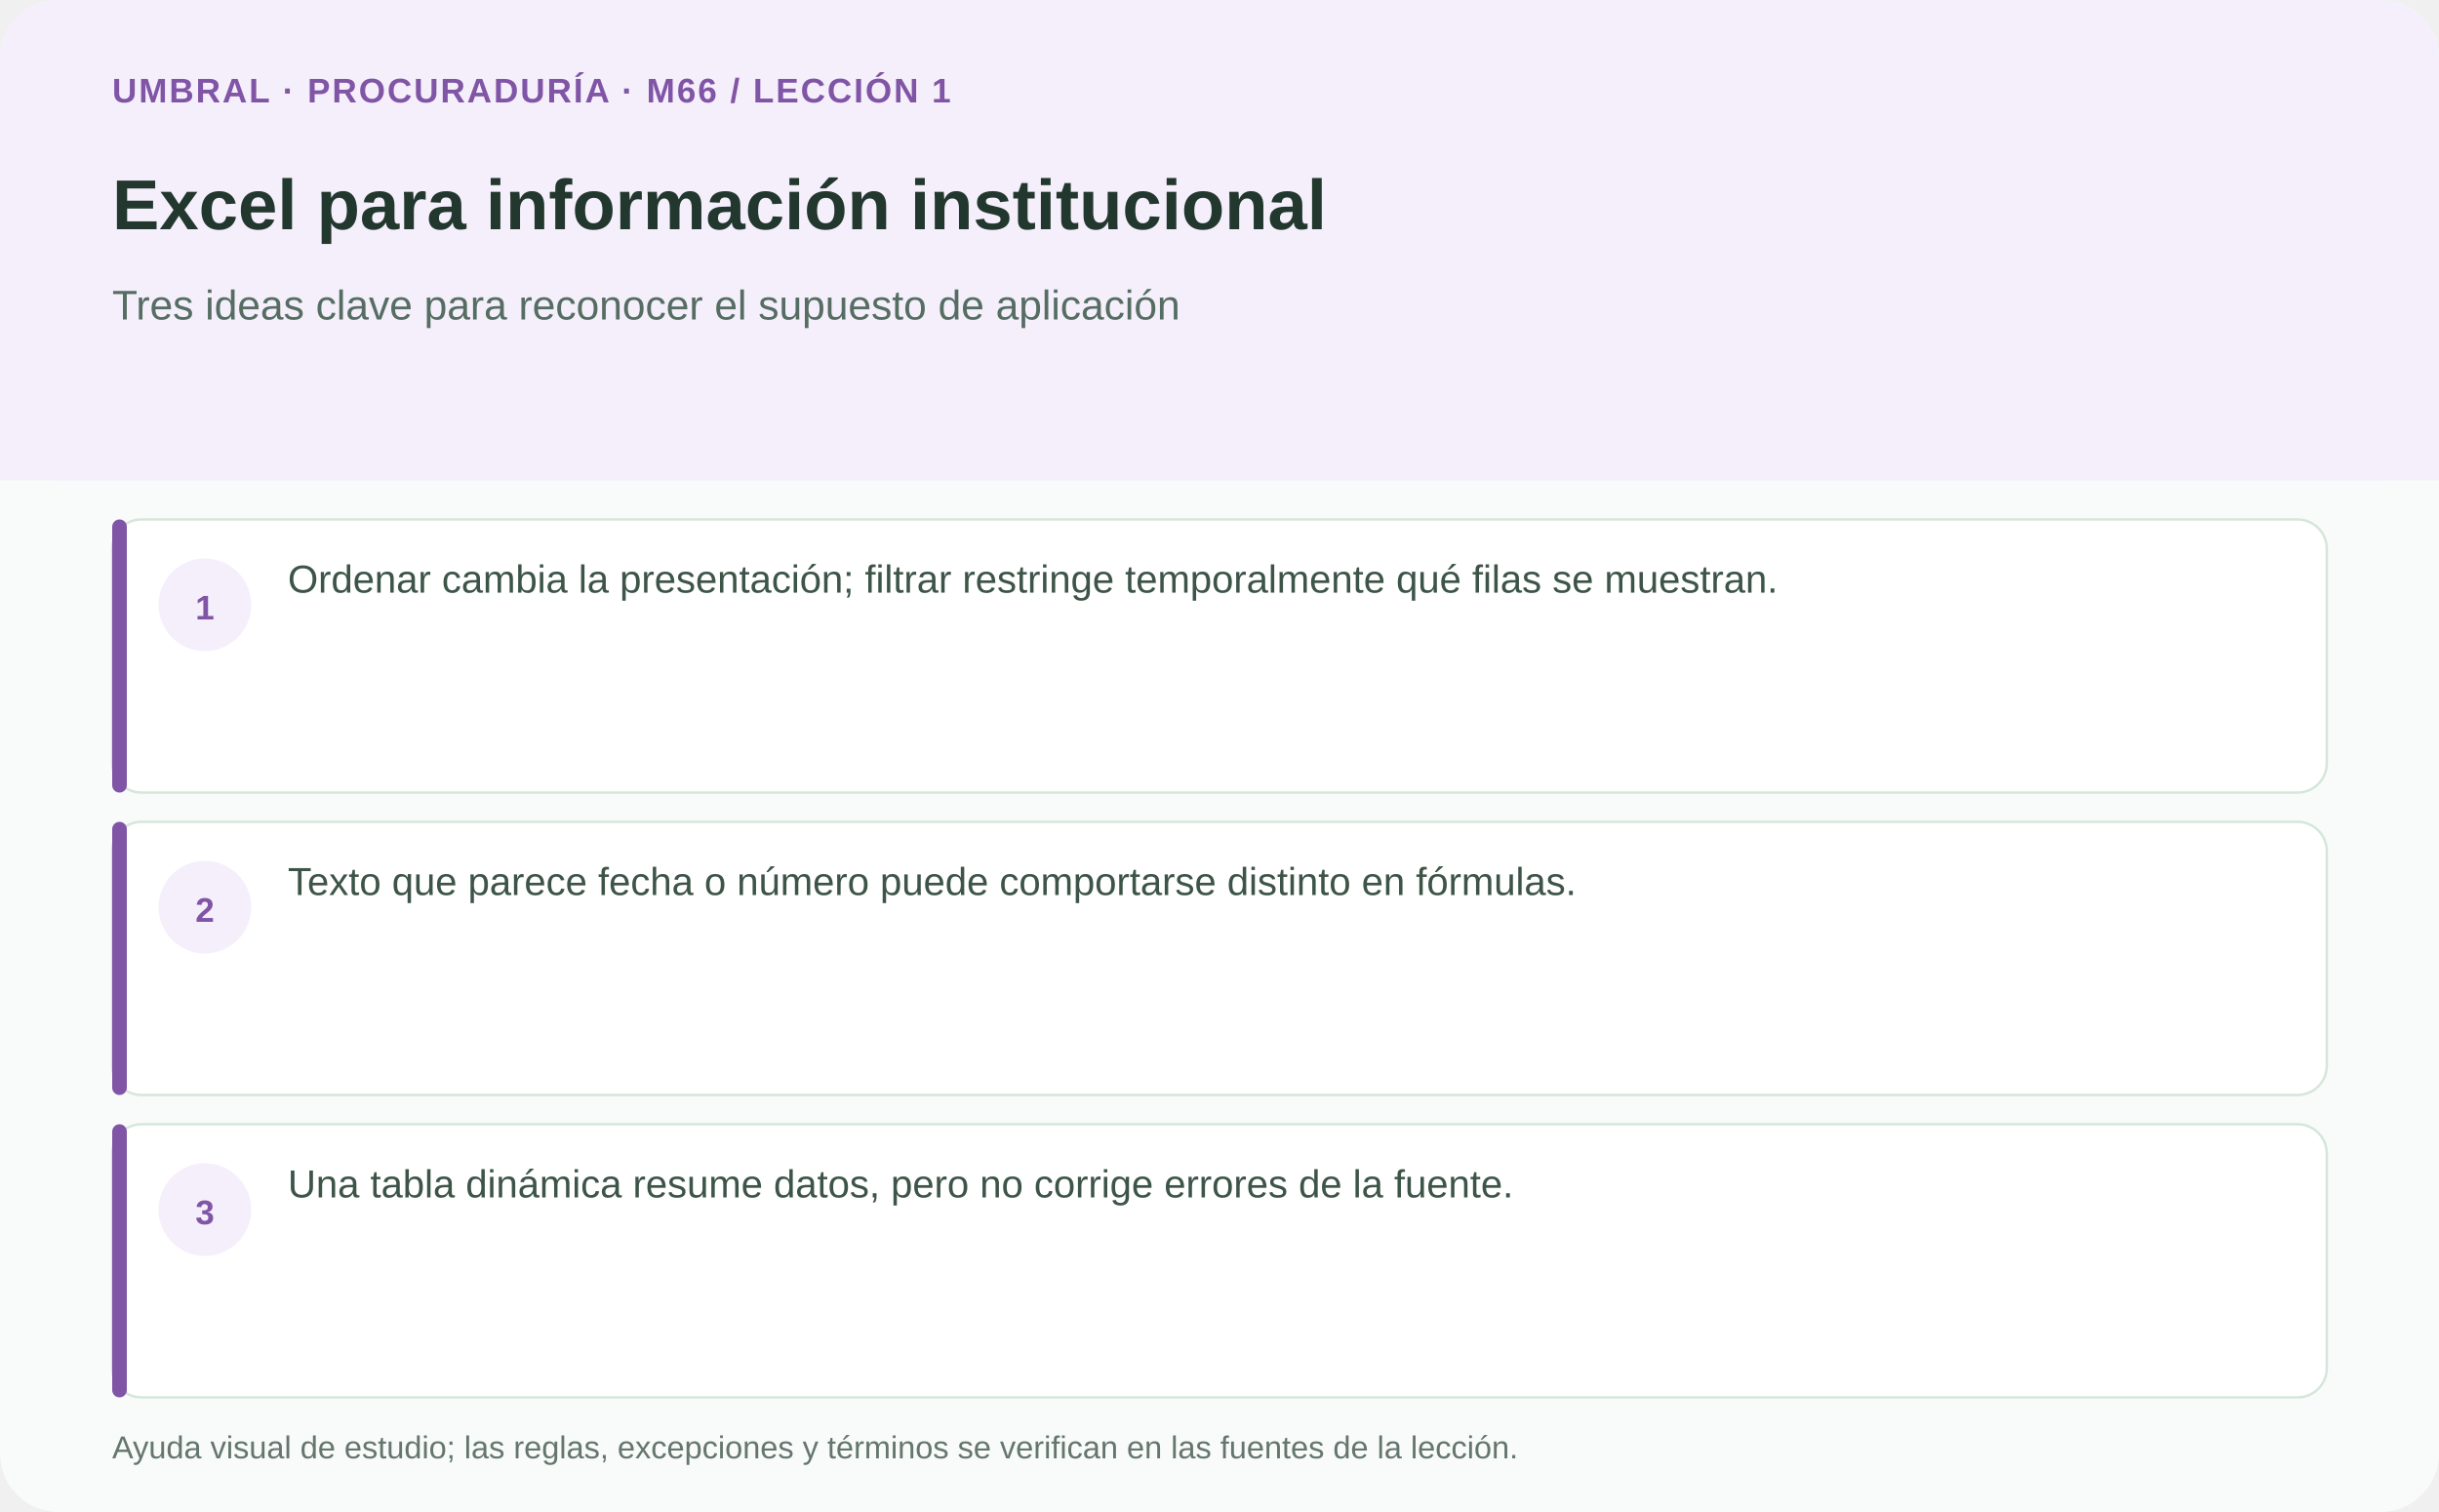
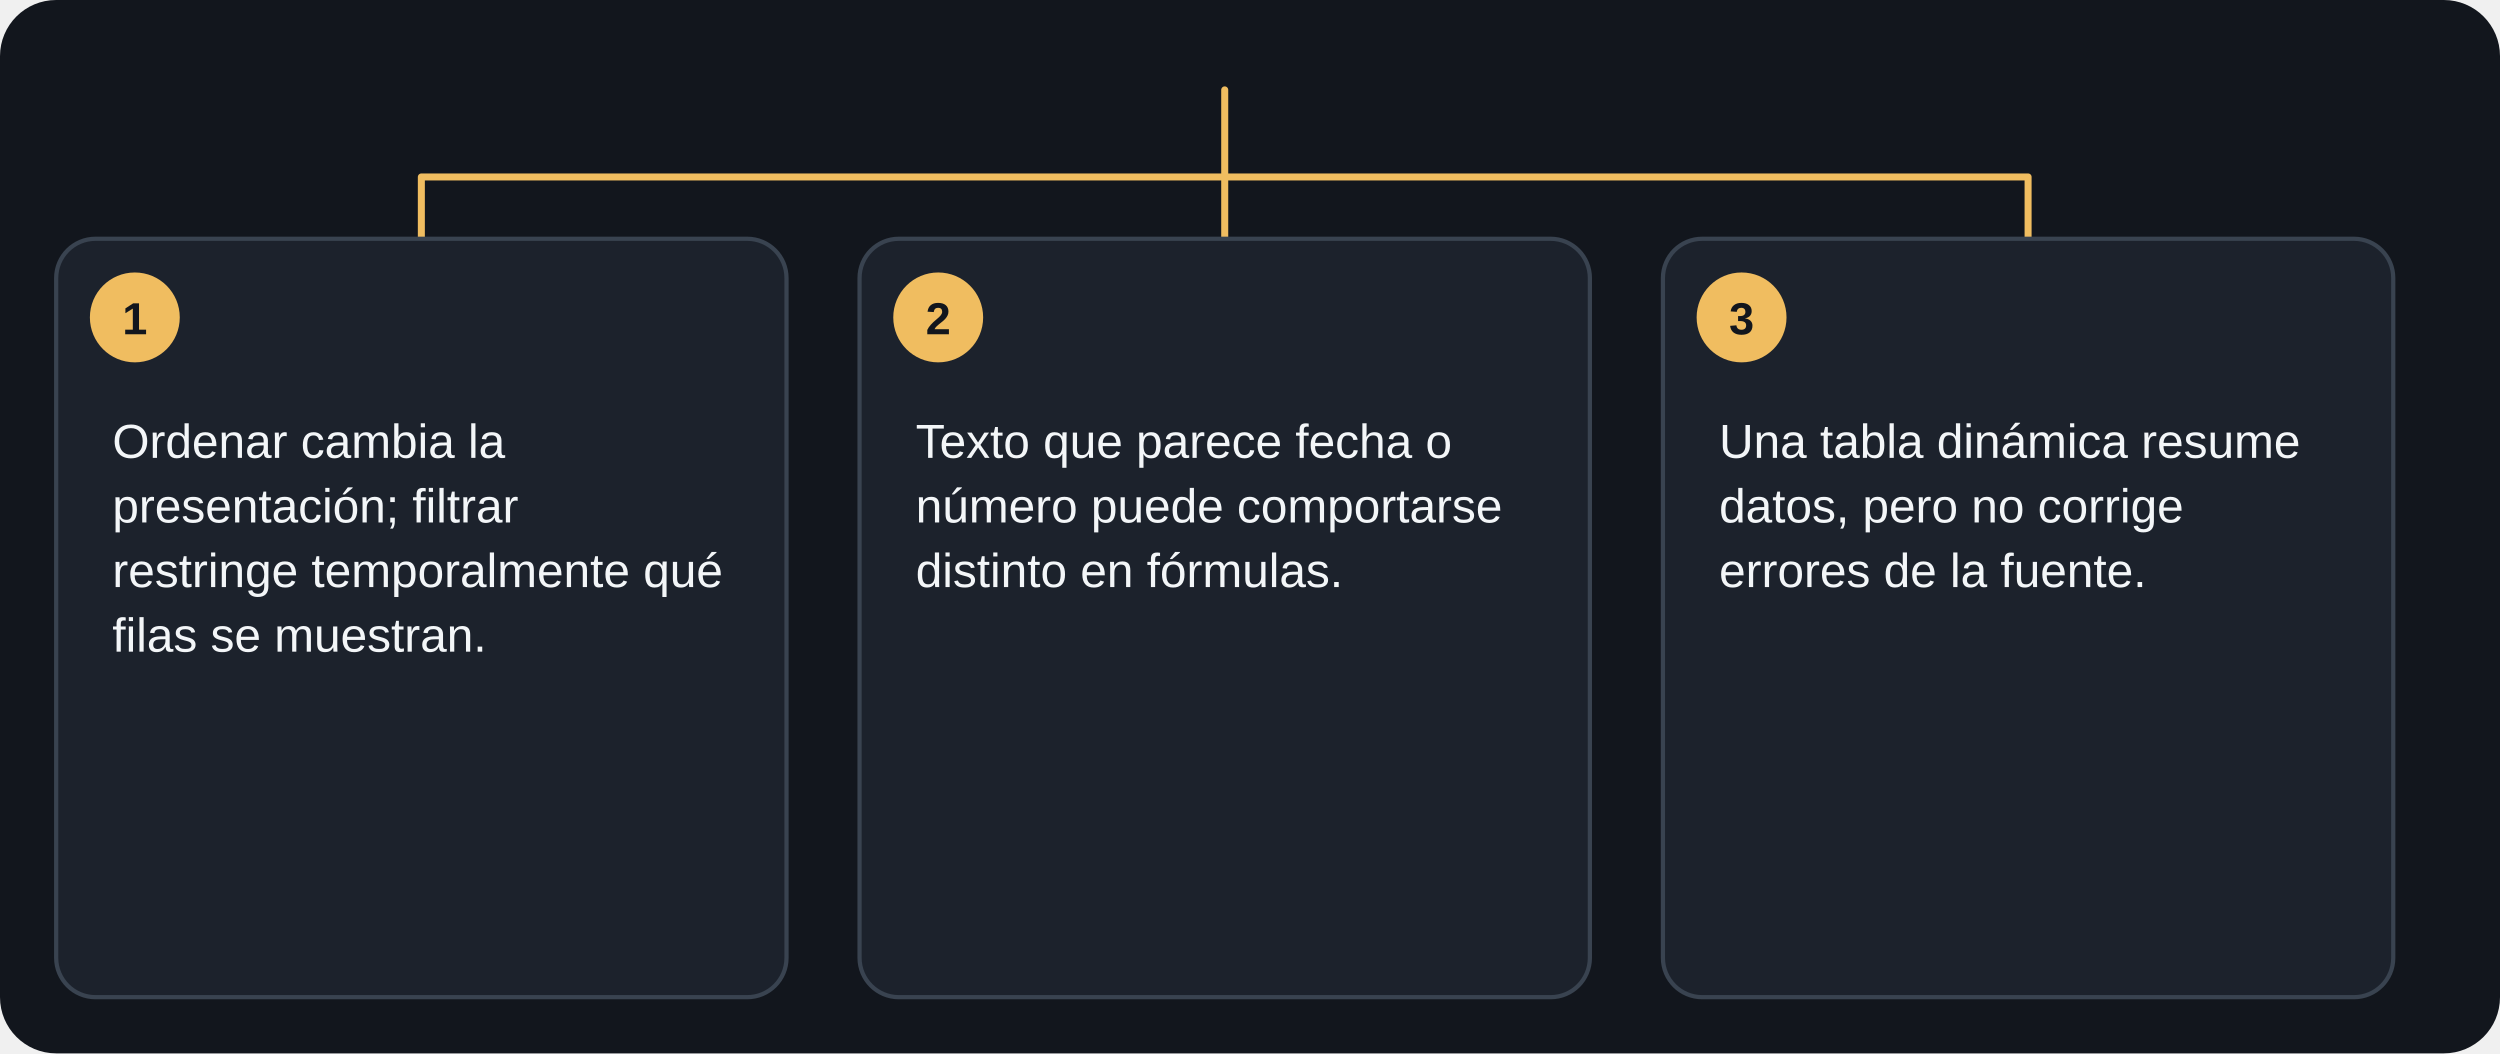
- <svg xmlns="http://www.w3.org/2000/svg" viewBox="0 0 1000 620" width="1000" height="620" role="img" aria-labelledby="title desc">
-   <style>
- .bg{fill:#F8FBF9}.main{fill:#22372D}.title{font:700 29px Arial,sans-serif;fill:#22372D}.sub{font:17px Arial,sans-serif;fill:#556D62}
- .eyebrow{font:700 14px Arial,sans-serif;letter-spacing:.8px;fill:#8055A6}.badge{font:700 14px Arial,sans-serif;fill:#8055A6}
- .panelTitle{font:700 17px Arial,sans-serif;fill:#20372B}.body{font:16px Arial,sans-serif;fill:#3D5448}.bodySmall{font:15px Arial,sans-serif;fill:#3D5448}.foot{font:13px Arial,sans-serif;fill:#65766E}
- </style>
-   <rect width="1000" height="620" rx="24" fill="#F8FBF9" />
-   <rect width="1000" height="197" rx="24" fill="#F5EFFB" />
-   <rect x="0" y="173" width="1000" height="24" fill="#F5EFFB" />
-   <text x="46" y="42" class="eyebrow">UMBRAL · PROCURADURÍA · M66 / LECCIÓN 1</text>
-   <text x="46" y="94" class="title">Excel para información institucional</text>
-   <text x="46" y="131" class="sub">Tres ideas clave para reconocer el supuesto de aplicación</text>
-   <rect x="46" y="213" width="908" height="112" rx="12" fill="#FFFFFF" stroke="#D5E6DB" />
-   <rect x="46" y="213" width="6" height="112" rx="3" fill="#8055A6" />
-   <circle cx="84" cy="248" r="19" fill="#F5EFFB" />
-   <text x="84" y="254" text-anchor="middle" class="badge">1</text>
-   <text x="118" y="243" class="body">Ordenar cambia la presentación; filtrar restringe temporalmente qué filas se muestran.</text>
-   <rect x="46" y="337" width="908" height="112" rx="12" fill="#FFFFFF" stroke="#D5E6DB" />
-   <rect x="46" y="337" width="6" height="112" rx="3" fill="#8055A6" />
-   <circle cx="84" cy="372" r="19" fill="#F5EFFB" />
-   <text x="84" y="378" text-anchor="middle" class="badge">2</text>
-   <text x="118" y="367" class="body">Texto que parece fecha o número puede comportarse distinto en fórmulas.</text>
-   <rect x="46" y="461" width="908" height="112" rx="12" fill="#FFFFFF" stroke="#D5E6DB" />
-   <rect x="46" y="461" width="6" height="112" rx="3" fill="#8055A6" />
-   <circle cx="84" cy="496" r="19" fill="#F5EFFB" />
-   <text x="84" y="502" text-anchor="middle" class="badge">3</text>
-   <text x="118" y="491" class="body">Una tabla dinámica resume datos, pero no corrige errores de la fuente.</text>
-   <text x="46" y="598" class="foot">Ayuda visual de estudio; las reglas, excepciones y términos se verifican en las fuentes de la lección.</text>
+ <svg xmlns="http://www.w3.org/2000/svg" viewBox="0 0 890 375" width="890" height="375" role="img" aria-labelledby="title desc">
+   <style>.bg{fill:#12161D}.box{fill:#1C222C;stroke:#394350;stroke-width:1.5}.txt{font:500 17px 'Google Sans',Arial,sans-serif;fill:#F3F6F8}.small{font:500 15px 'Google Sans',Arial,sans-serif;fill:#A8B0BB}.bold{font:700 18px 'Google Sans',Arial,sans-serif;fill:#F3F6F8}.count{font:800 16px 'Google Sans',Arial,sans-serif;fill:#12161D}.warn{font:700 17px 'Google Sans',Arial,sans-serif;fill:#FB888A}</style>
+   <rect class="bg" width="890" height="375" rx="20" />
+   <path d="M436 32 V63 M150 63 H722 M150 63 V85 M436 63 V85 M722 63 V85" stroke="#F0BD60" stroke-width="2.5" fill="none" stroke-linecap="round" />
+   <rect class="box" x="20" y="85" width="260" height="270" rx="14" />
+   <circle cx="48" cy="113" r="16" fill="#F0BD60" />
+   <text x="48" y="119" text-anchor="middle" class="count">1</text>
+   <text x="40" y="163" class="txt">Ordenar cambia la</text>
+   <text x="40" y="186" class="txt">presentación; filtrar</text>
+   <text x="40" y="209" class="txt">restringe temporalmente qué</text>
+   <text x="40" y="232" class="txt">filas se muestran.</text>
+   <rect class="box" x="306" y="85" width="260" height="270" rx="14" />
+   <circle cx="334" cy="113" r="16" fill="#F0BD60" />
+   <text x="334" y="119" text-anchor="middle" class="count">2</text>
+   <text x="326" y="163" class="txt">Texto que parece fecha o</text>
+   <text x="326" y="186" class="txt">número puede comportarse</text>
+   <text x="326" y="209" class="txt">distinto en fórmulas.</text>
+   <rect class="box" x="592" y="85" width="260" height="270" rx="14" />
+   <circle cx="620" cy="113" r="16" fill="#F0BD60" />
+   <text x="620" y="119" text-anchor="middle" class="count">3</text>
+   <text x="612" y="163" class="txt">Una tabla dinámica resume</text>
+   <text x="612" y="186" class="txt">datos, pero no corrige</text>
+   <text x="612" y="209" class="txt">errores de la fuente.</text>
</svg>
